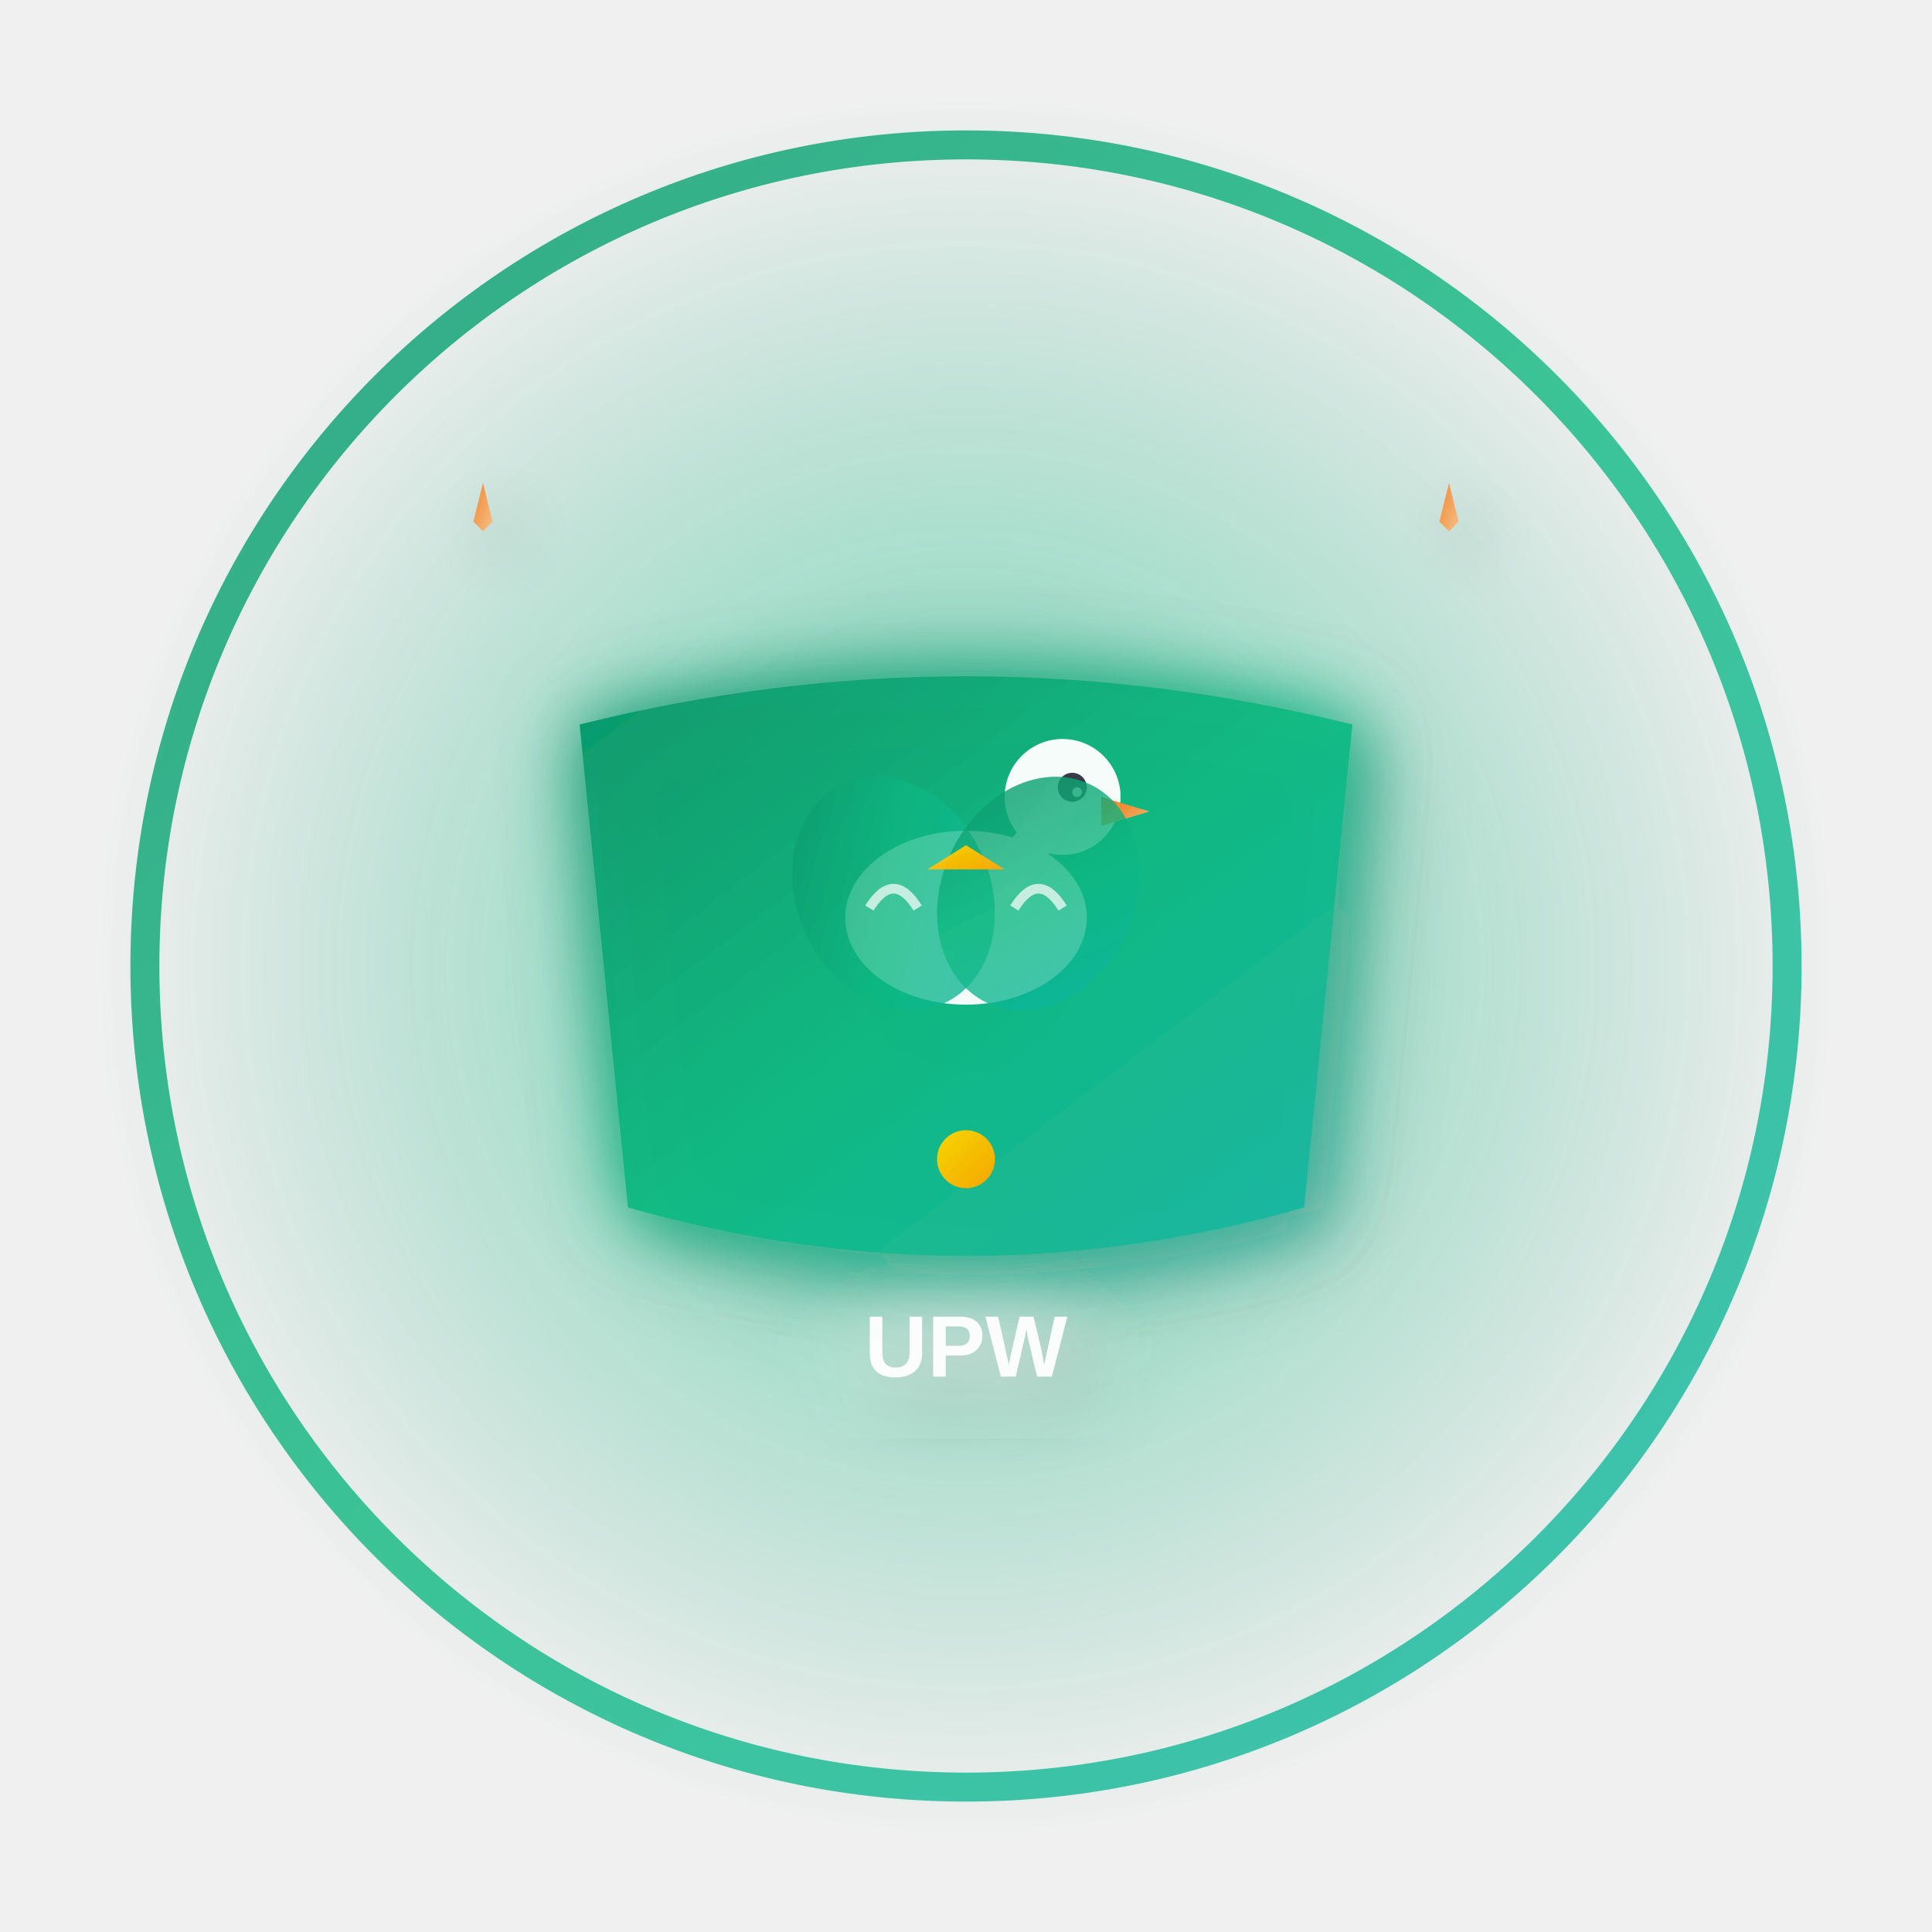
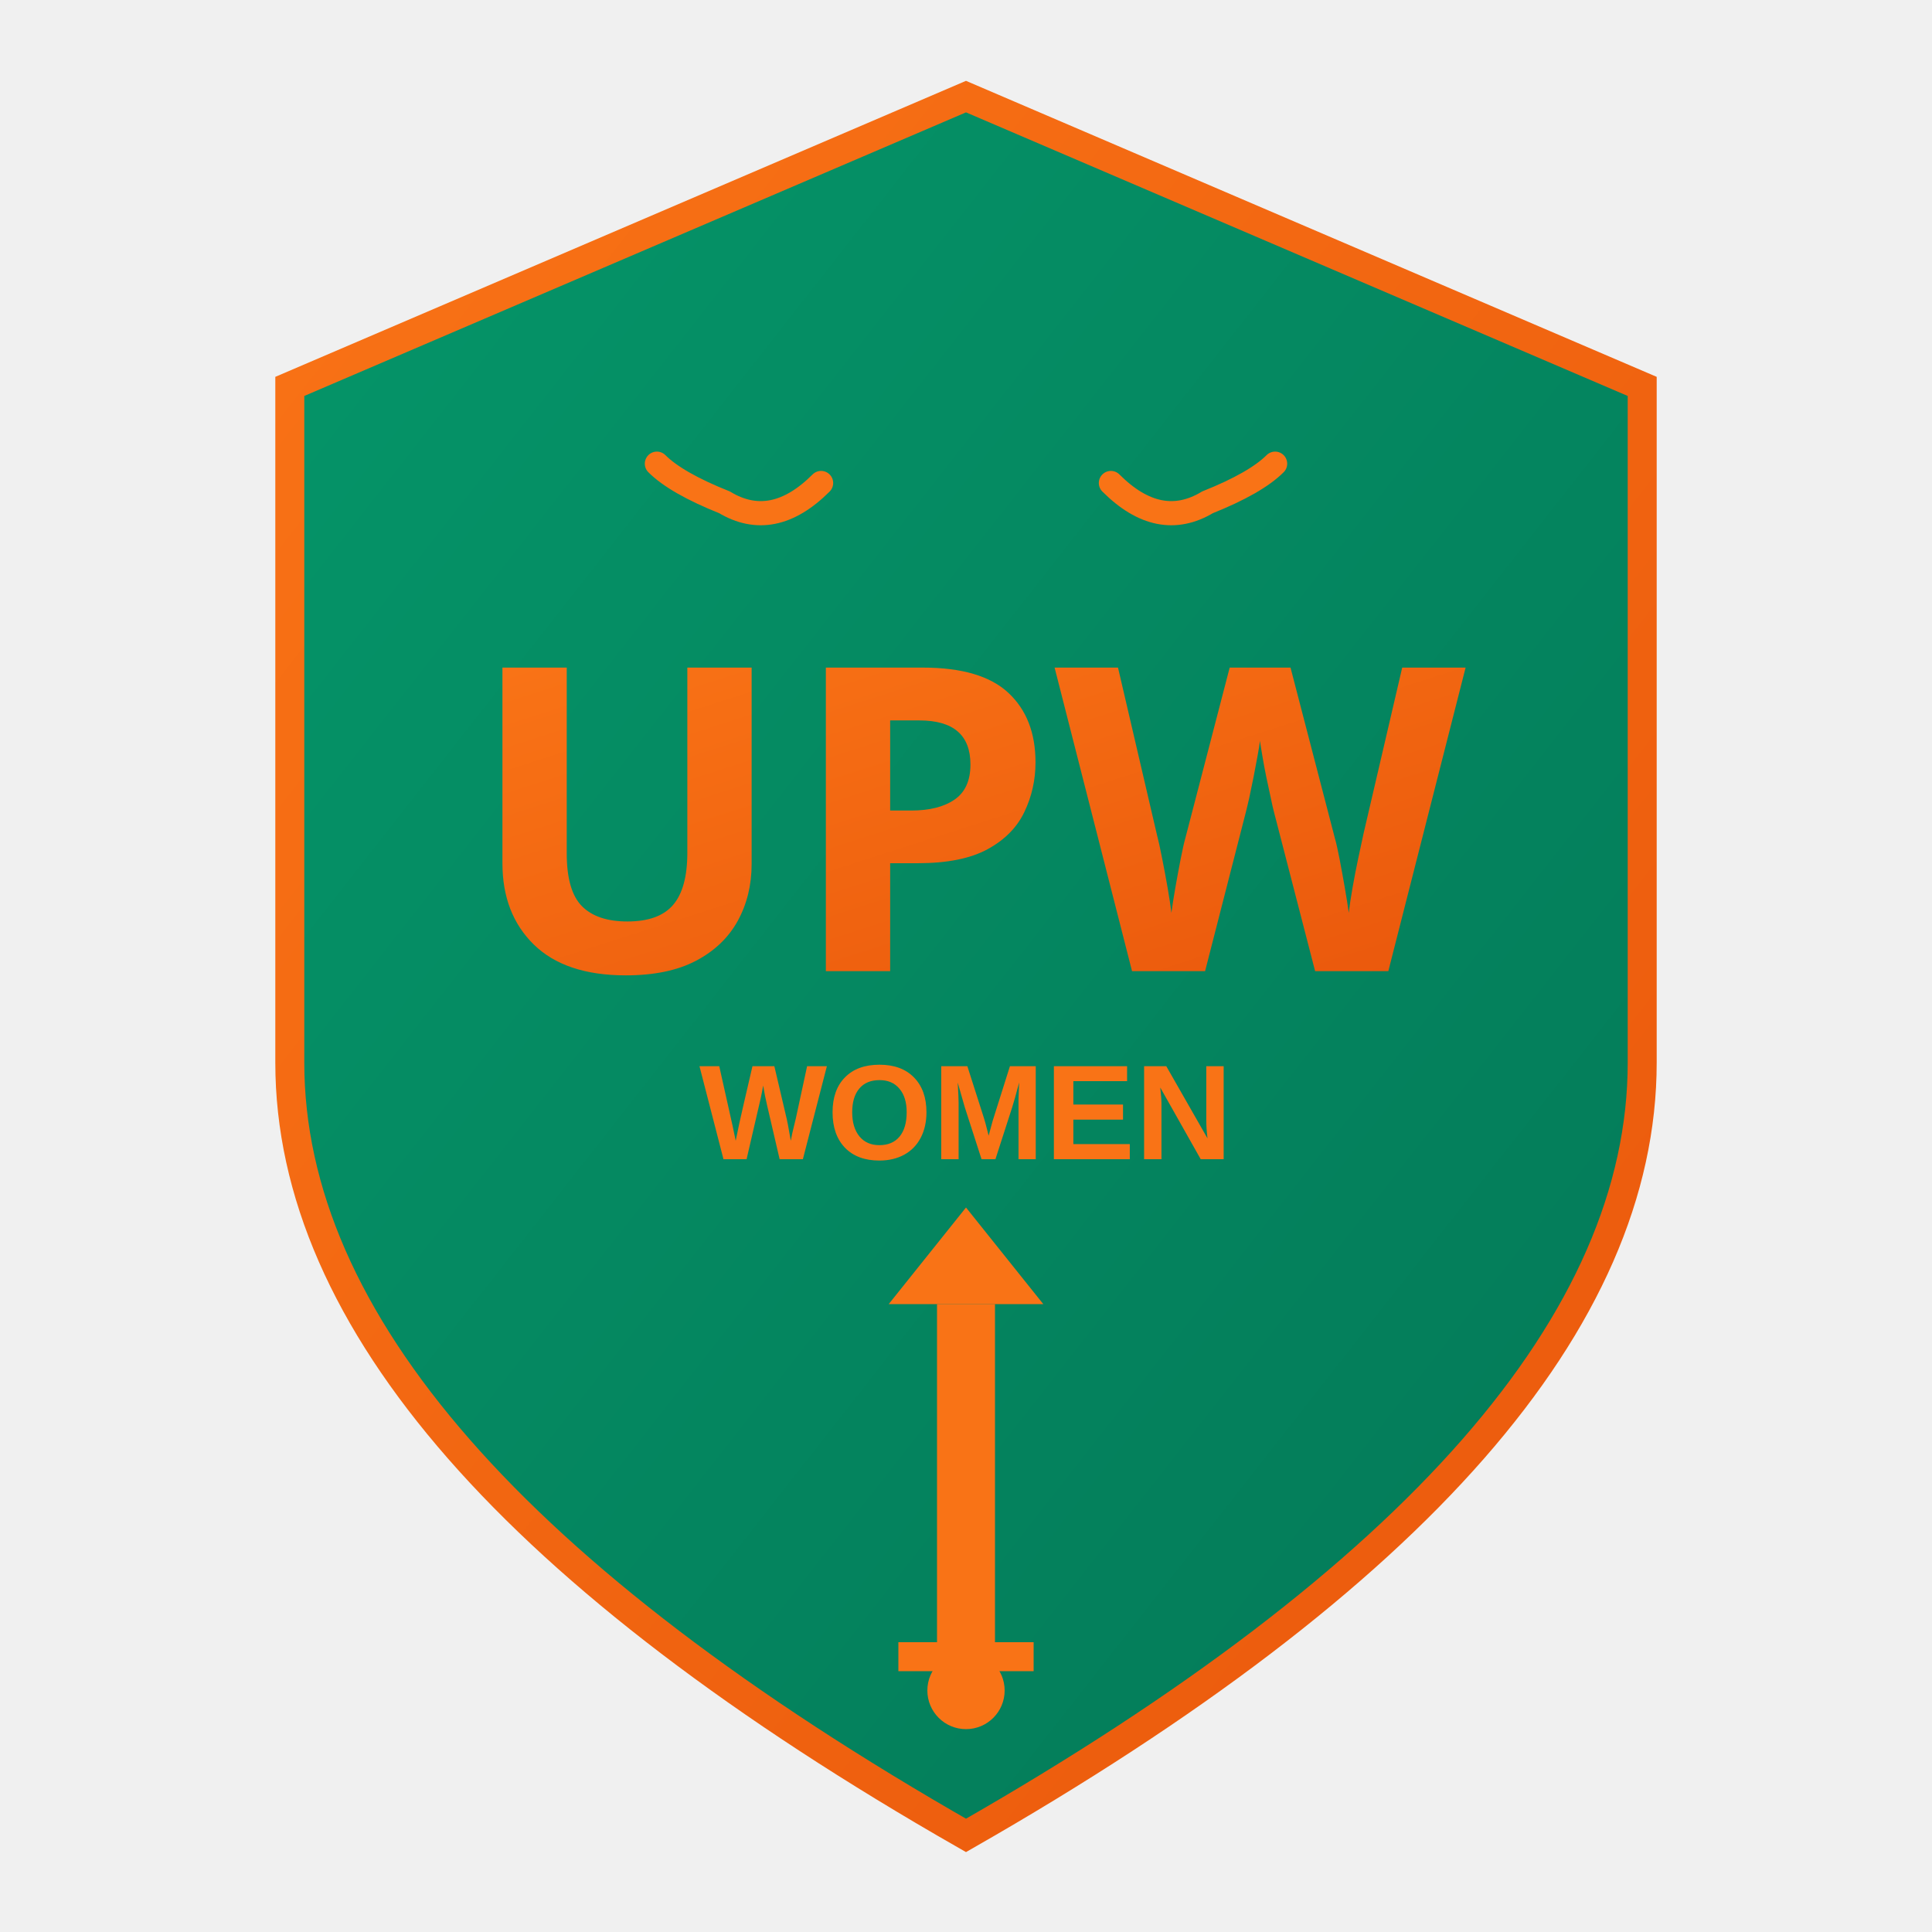
- <svg xmlns="http://www.w3.org/2000/svg" width="400" height="400" viewBox="0 0 400 400">
+ <svg xmlns="http://www.w3.org/2000/svg" width="200" height="200" viewBox="0 0 200 200">
  <defs>
-     <linearGradient id="upw-green-gradient" x1="0%" y1="0%" x2="100%" y2="100%">
-       <stop offset="0%" stop-color="#059669">
-         <animate attributeName="stop-color" values="#059669;#10B981;#059669" dur="3s" repeatCount="indefinite" />
-       </stop>
-       <stop offset="50%" stop-color="#10B981" />
-       <stop offset="100%" stop-color="#14B8A6">
-         <animate attributeName="stop-color" values="#14B8A6;#2DD4BF;#14B8A6" dur="3s" repeatCount="indefinite" />
-       </stop>
+     <linearGradient id="upw-grad" x1="0%" y1="0%" x2="100%" y2="100%">
+       <stop offset="0%" style="stop-color:#059669;stop-opacity:1" />
+       <stop offset="100%" style="stop-color:#047857;stop-opacity:1" />
    </linearGradient>
-     <linearGradient id="upw-orange-gradient" x1="0%" y1="0%" x2="100%" y2="100%">
-       <stop offset="0%" stop-color="#F97316" />
-       <stop offset="50%" stop-color="#FB923C" />
-       <stop offset="100%" stop-color="#FDBA74" />
+     <linearGradient id="upw-orange" x1="0%" y1="0%" x2="100%" y2="100%">
+       <stop offset="0%" style="stop-color:#F97316;stop-opacity:1" />
+       <stop offset="100%" style="stop-color:#EA580C;stop-opacity:1" />
    </linearGradient>
-     <linearGradient id="upw-gold-gradient" x1="0%" y1="0%" x2="100%" y2="100%">
-       <stop offset="0%" stop-color="#FFD700" />
-       <stop offset="100%" stop-color="#FFA500" />
-     </linearGradient>
-     <radialGradient id="upw-glow-gradient" cx="50%" cy="50%">
-       <stop offset="0%" stop-color="#059669" stop-opacity="0.9" />
-       <stop offset="50%" stop-color="#10B981" stop-opacity="0.5" />
-       <stop offset="100%" stop-color="#059669" stop-opacity="0" />
-     </radialGradient>
-     <filter id="upw-shadow" x="-50%" y="-50%" width="200%" height="200%">
-       <feGaussianBlur in="SourceAlpha" stdDeviation="6" />
-       <feOffset dx="4" dy="4" result="offsetblur" />
-       <feComponentTransfer>
-         <feFuncA type="linear" slope="0.4" />
-       </feComponentTransfer>
-       <feMerge>
-         <feMergeNode />
-         <feMergeNode in="SourceGraphic" />
-       </feMerge>
-     </filter>
-     <filter id="upw-glow" x="-100%" y="-100%" width="300%" height="300%">
-       <feGaussianBlur stdDeviation="8" result="coloredBlur" />
-       <feMerge>
-         <feMergeNode in="coloredBlur" />
-         <feMergeNode in="SourceGraphic" />
-       </feMerge>
-     </filter>
  </defs>
-   <circle cx="200" cy="200" r="180" fill="url(#upw-glow-gradient)" opacity="0.6">
-     <animate attributeName="opacity" values="0.6;0.9;0.6" dur="2.5s" repeatCount="indefinite" />
-     <animateTransform attributeName="transform" type="scale" values="1;1.05;1" dur="2.5s" repeatCount="indefinite" />
-   </circle>
-   <circle cx="200" cy="200" r="170" fill="none" stroke="url(#upw-green-gradient)" stroke-width="6" opacity="0.8">
-     <animateTransform attributeName="transform" type="rotate" values="0 200 200;360 200 200" dur="19s" repeatCount="indefinite" />
-   </circle>
-   <g transform="translate(200,200)" filter="url(#upw-shadow)">
-     <path d="M-80,-50 Q0,-70 80,-50 L70,50 Q0,70 -70,50 Z" fill="url(#upw-green-gradient)" filter="url(#upw-glow)" opacity="0.95">
-       <animate attributeName="opacity" values="0.95;1;0.95" dur="3s" repeatCount="indefinite" />
-     </path>
-     <g transform="translate(0,-20)">
-       <ellipse cx="0" cy="10" rx="25" ry="18" fill="#FFFFFF" opacity="0.95">
-         <animate attributeName="ry" values="18;20;18" dur="2.5s" repeatCount="indefinite" />
-       </ellipse>
-       <path d="M0,10 Q15,-5 20,-15" stroke="#FFFFFF" stroke-width="8" stroke-linecap="round" fill="none" opacity="0.95" />
-       <circle cx="20" cy="-15" r="12" fill="#FFFFFF" opacity="0.95" />
-       <path d="M28,-15 L38,-12 L28,-9 Z" fill="url(#upw-orange-gradient)" opacity="0.95" />
-       <circle cx="22" cy="-17" r="3" fill="#1F2937" opacity="0.9">
-         <animate attributeName="r" values="3;4;3" dur="2s" repeatCount="indefinite" />
-       </circle>
-       <circle cx="23" cy="-16" r="1" fill="#FFFFFF" opacity="0.9" />
-       <line x1="-10" y1="25" x2="-10" y2="40" stroke="url(#upw-orange-gradient)" stroke-width="4" stroke-linecap="round" opacity="0.9" />
-       <line x1="10" y1="25" x2="10" y2="40" stroke="url(#upw-orange-gradient)" stroke-width="4" stroke-linecap="round" opacity="0.9" />
-       <g transform="translate(-15,5)">
-         <ellipse cx="0" cy="0" rx="20" ry="25" fill="url(#upw-green-gradient)" opacity="0.8" transform="rotate(-25)">
-           <animateTransform attributeName="transform" type="rotate" values="-25 -15 5;15 -15 5;-25 -15 5" dur="2s" repeatCount="indefinite" />
-           <animate attributeName="opacity" values="0.8;0.95;0.8" dur="2s" repeatCount="indefinite" />
-         </ellipse>
-       </g>
-       <g transform="translate(15,5)">
-         <ellipse cx="0" cy="0" rx="20" ry="25" fill="url(#upw-green-gradient)" opacity="0.8" transform="rotate(25)">
-           <animateTransform attributeName="transform" type="rotate" values="25 15 5;-15 15 5;25 15 5" dur="2s" repeatCount="indefinite" />
-           <animate attributeName="opacity" values="0.8;0.95;0.8" dur="2s" repeatCount="indefinite" />
-         </ellipse>
-       </g>
-       <path d="M-20,8 Q-15,0 -10,8" stroke="#FFFFFF" stroke-width="2" fill="none" opacity="0.7">
-         <animate attributeName="opacity" values="0.7;0.9;0.7" dur="2s" repeatCount="indefinite" />
-       </path>
-       <path d="M20,8 Q15,0 10,8" stroke="#FFFFFF" stroke-width="2" fill="none" opacity="0.7">
-         <animate attributeName="opacity" values="0.7;0.9;0.7" dur="2s" begin="0.1s" repeatCount="indefinite" />
-       </path>
-     </g>
-     <g transform="translate(0,10)">
-       <line x1="0" y1="-30" x2="0" y2="30" stroke="url(#upw-gold-gradient)" stroke-width="5" stroke-linecap="round" opacity="0.95">
-         <animate attributeName="opacity" values="0.95;1;0.95" dur="2s" repeatCount="indefinite" />
-       </line>
-       <path d="M-8,-30 L0,-35 L8,-30" fill="url(#upw-gold-gradient)" opacity="0.95" />
-       <line x1="-12" y1="0" x2="12" y2="0" stroke="url(#upw-gold-gradient)" stroke-width="4" stroke-linecap="round" opacity="0.9" />
-       <circle cx="0" cy="30" r="6" fill="url(#upw-gold-gradient)" opacity="0.95" />
-     </g>
-     <text x="0" y="85" text-anchor="middle" fill="#FFFFFF" font-size="18" font-weight="bold" font-family="Arial, sans-serif" opacity="0.95" filter="url(#upw-glow)">UPW</text>
-     <path d="M-100,-100 L-98,-92 L-100,-90 L-102,-92 Z" fill="url(#upw-orange-gradient)" opacity="0.8">
-       <animate attributeName="opacity" values="0.8;1;0.8" dur="2s" repeatCount="indefinite" />
-     </path>
-     <path d="M100,-100 L102,-92 L100,-90 L98,-92 Z" fill="url(#upw-orange-gradient)" opacity="0.8">
-       <animate attributeName="opacity" values="0.8;1;0.8" dur="2s" begin="0.5s" repeatCount="indefinite" />
-     </path>
-   </g>
+   <path d="M100 10 L170 40 L170 110 Q170 150 100 190 Q30 150 30 110 L30 40 Z" fill="url(#upw-grad)" stroke="url(#upw-orange)" stroke-width="3" />
+   <text x="100" y="85" font-family="Arial Black, sans-serif" font-size="44" font-weight="bold" fill="url(#upw-orange)" text-anchor="middle" dominant-baseline="middle">UPW</text>
+   <text x="100" y="120" font-family="Arial, sans-serif" font-size="14" font-weight="bold" fill="#F97316" text-anchor="middle">WOMEN</text>
+   <rect x="97" y="135" width="6" height="35" fill="#F97316" />
+   <path d="M92 135 L100 125 L108 135 Z" fill="#F97316" />
+   <rect x="93" y="170" width="14" height="3" fill="#F97316" />
+   <circle cx="100" cy="175" r="4" fill="#F97316" />
+   <path d="M85 50 Q80 55 75 52 Q70 50 68 48" stroke="#F97316" stroke-width="2.5" fill="none" stroke-linecap="round" />
+   <path d="M115 50 Q120 55 125 52 Q130 50 132 48" stroke="#F97316" stroke-width="2.5" fill="none" stroke-linecap="round" />
</svg>
